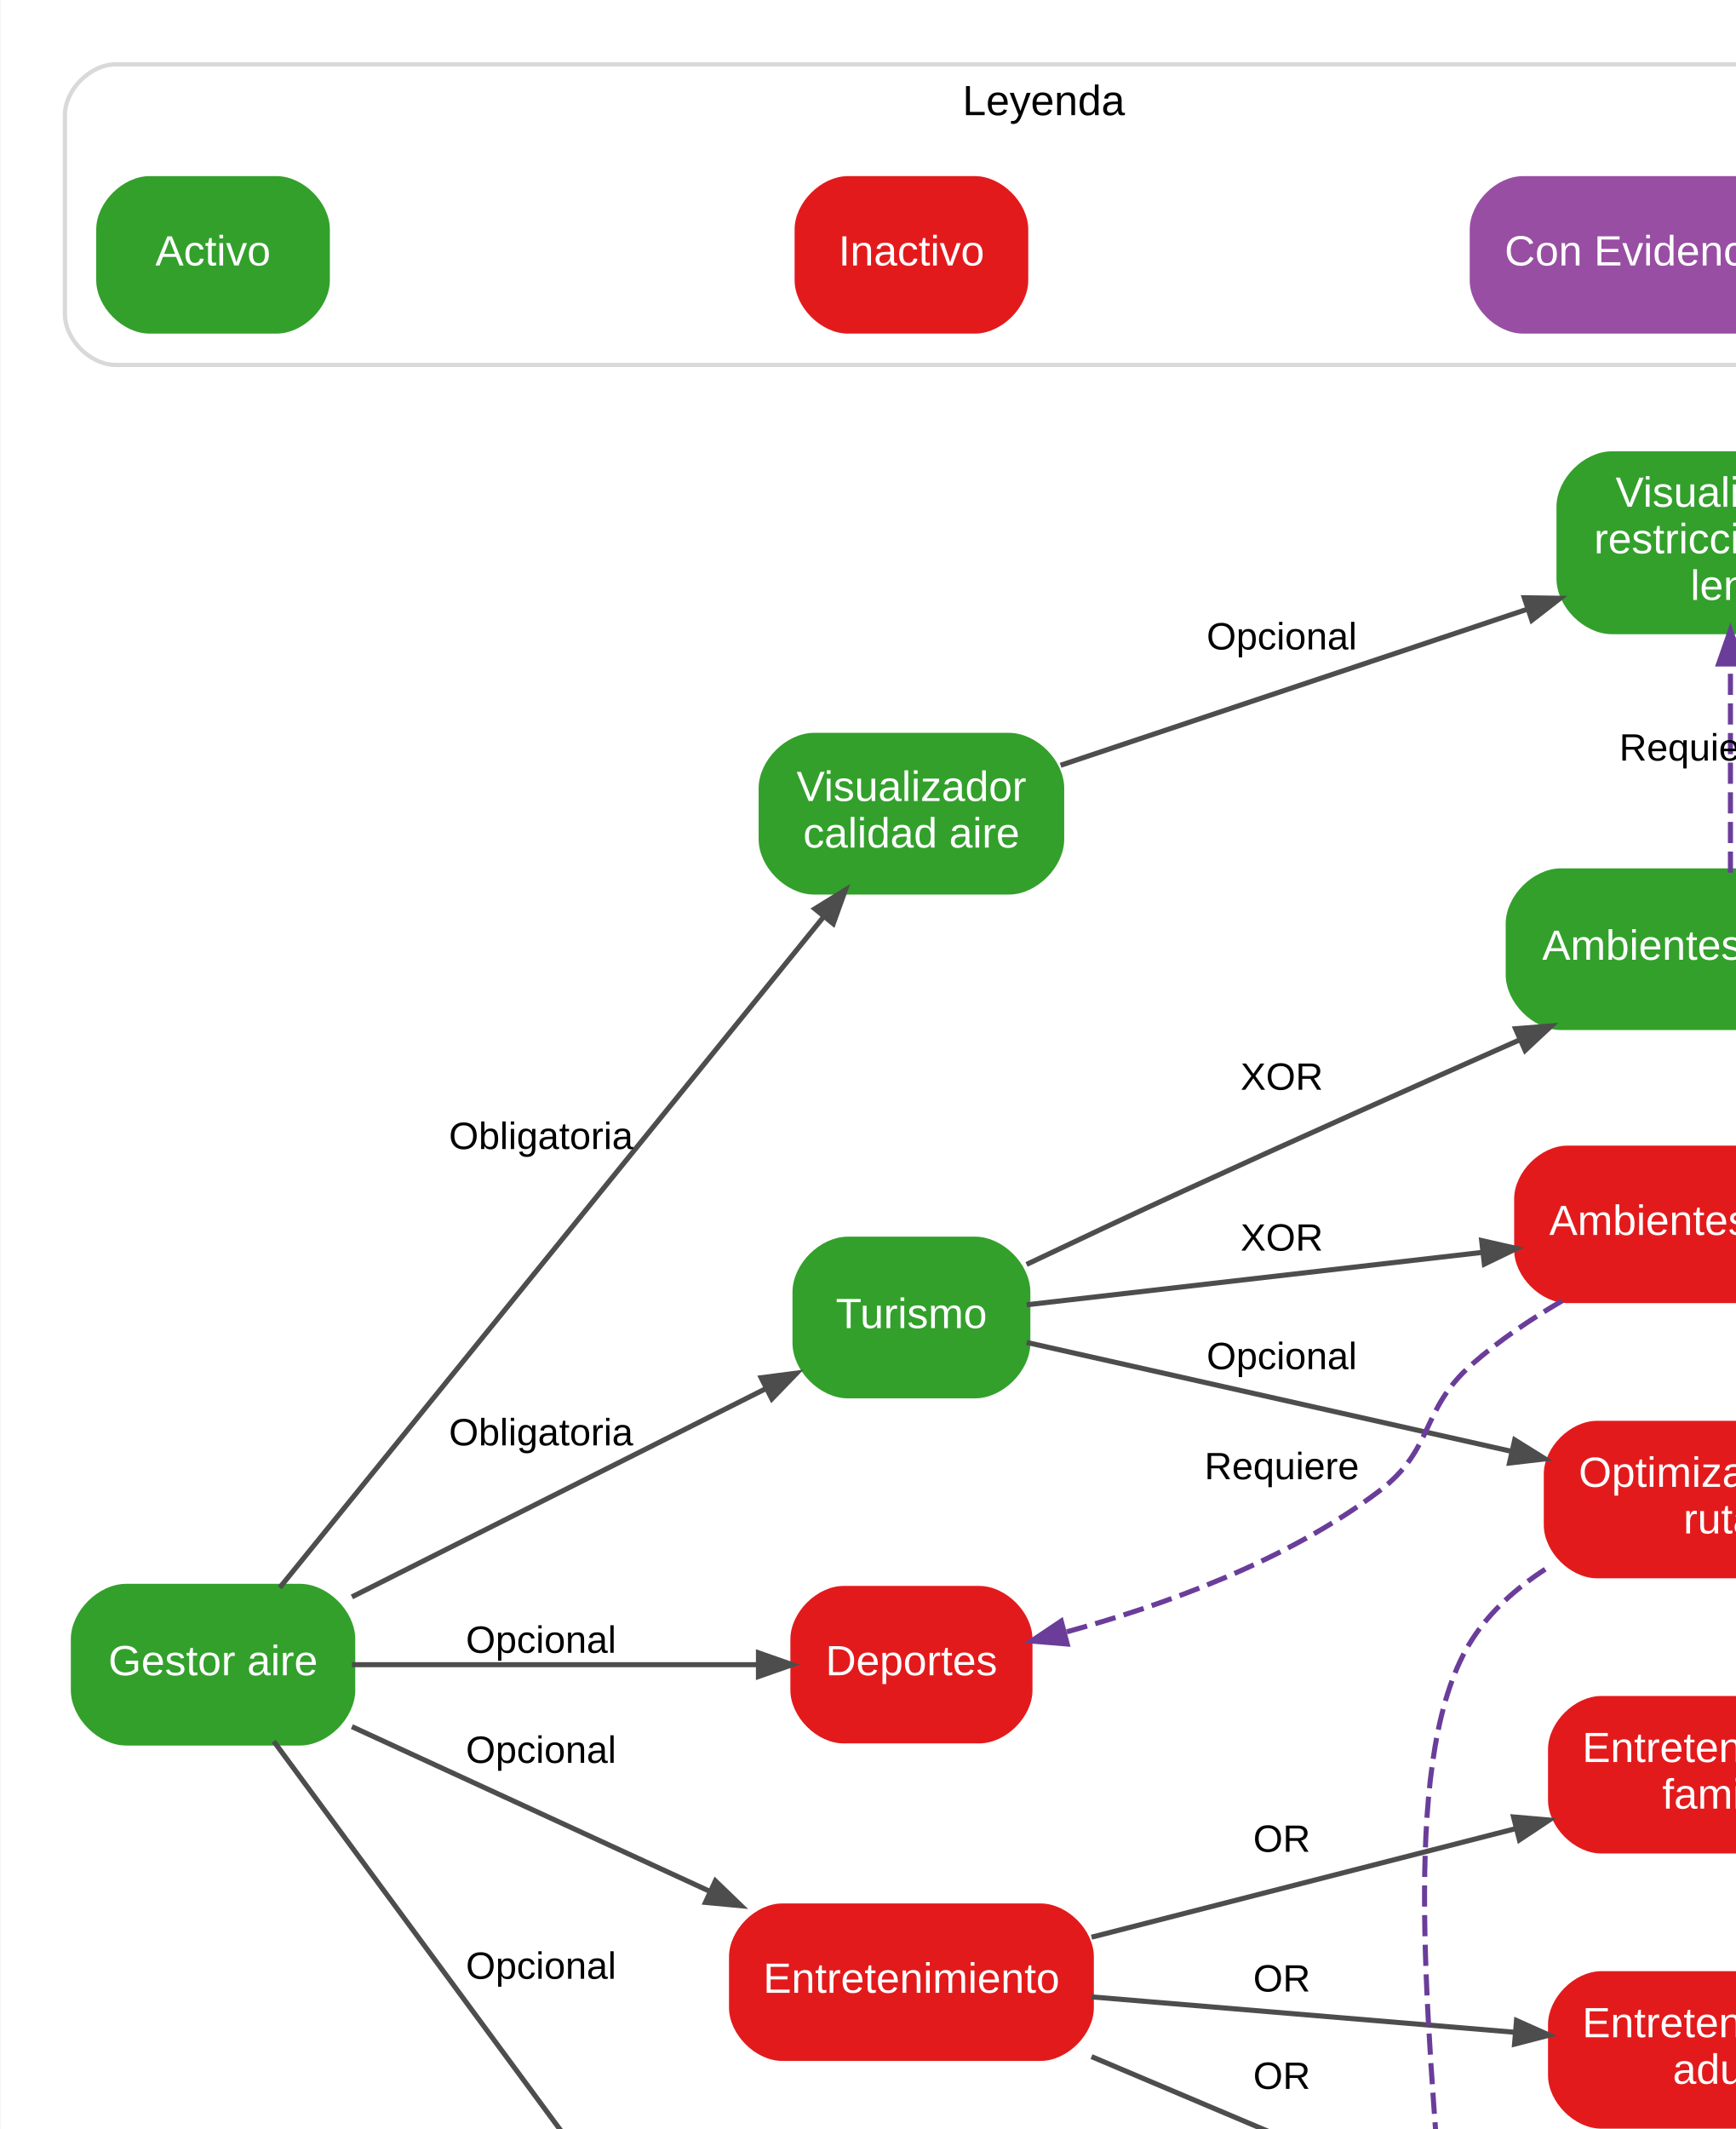
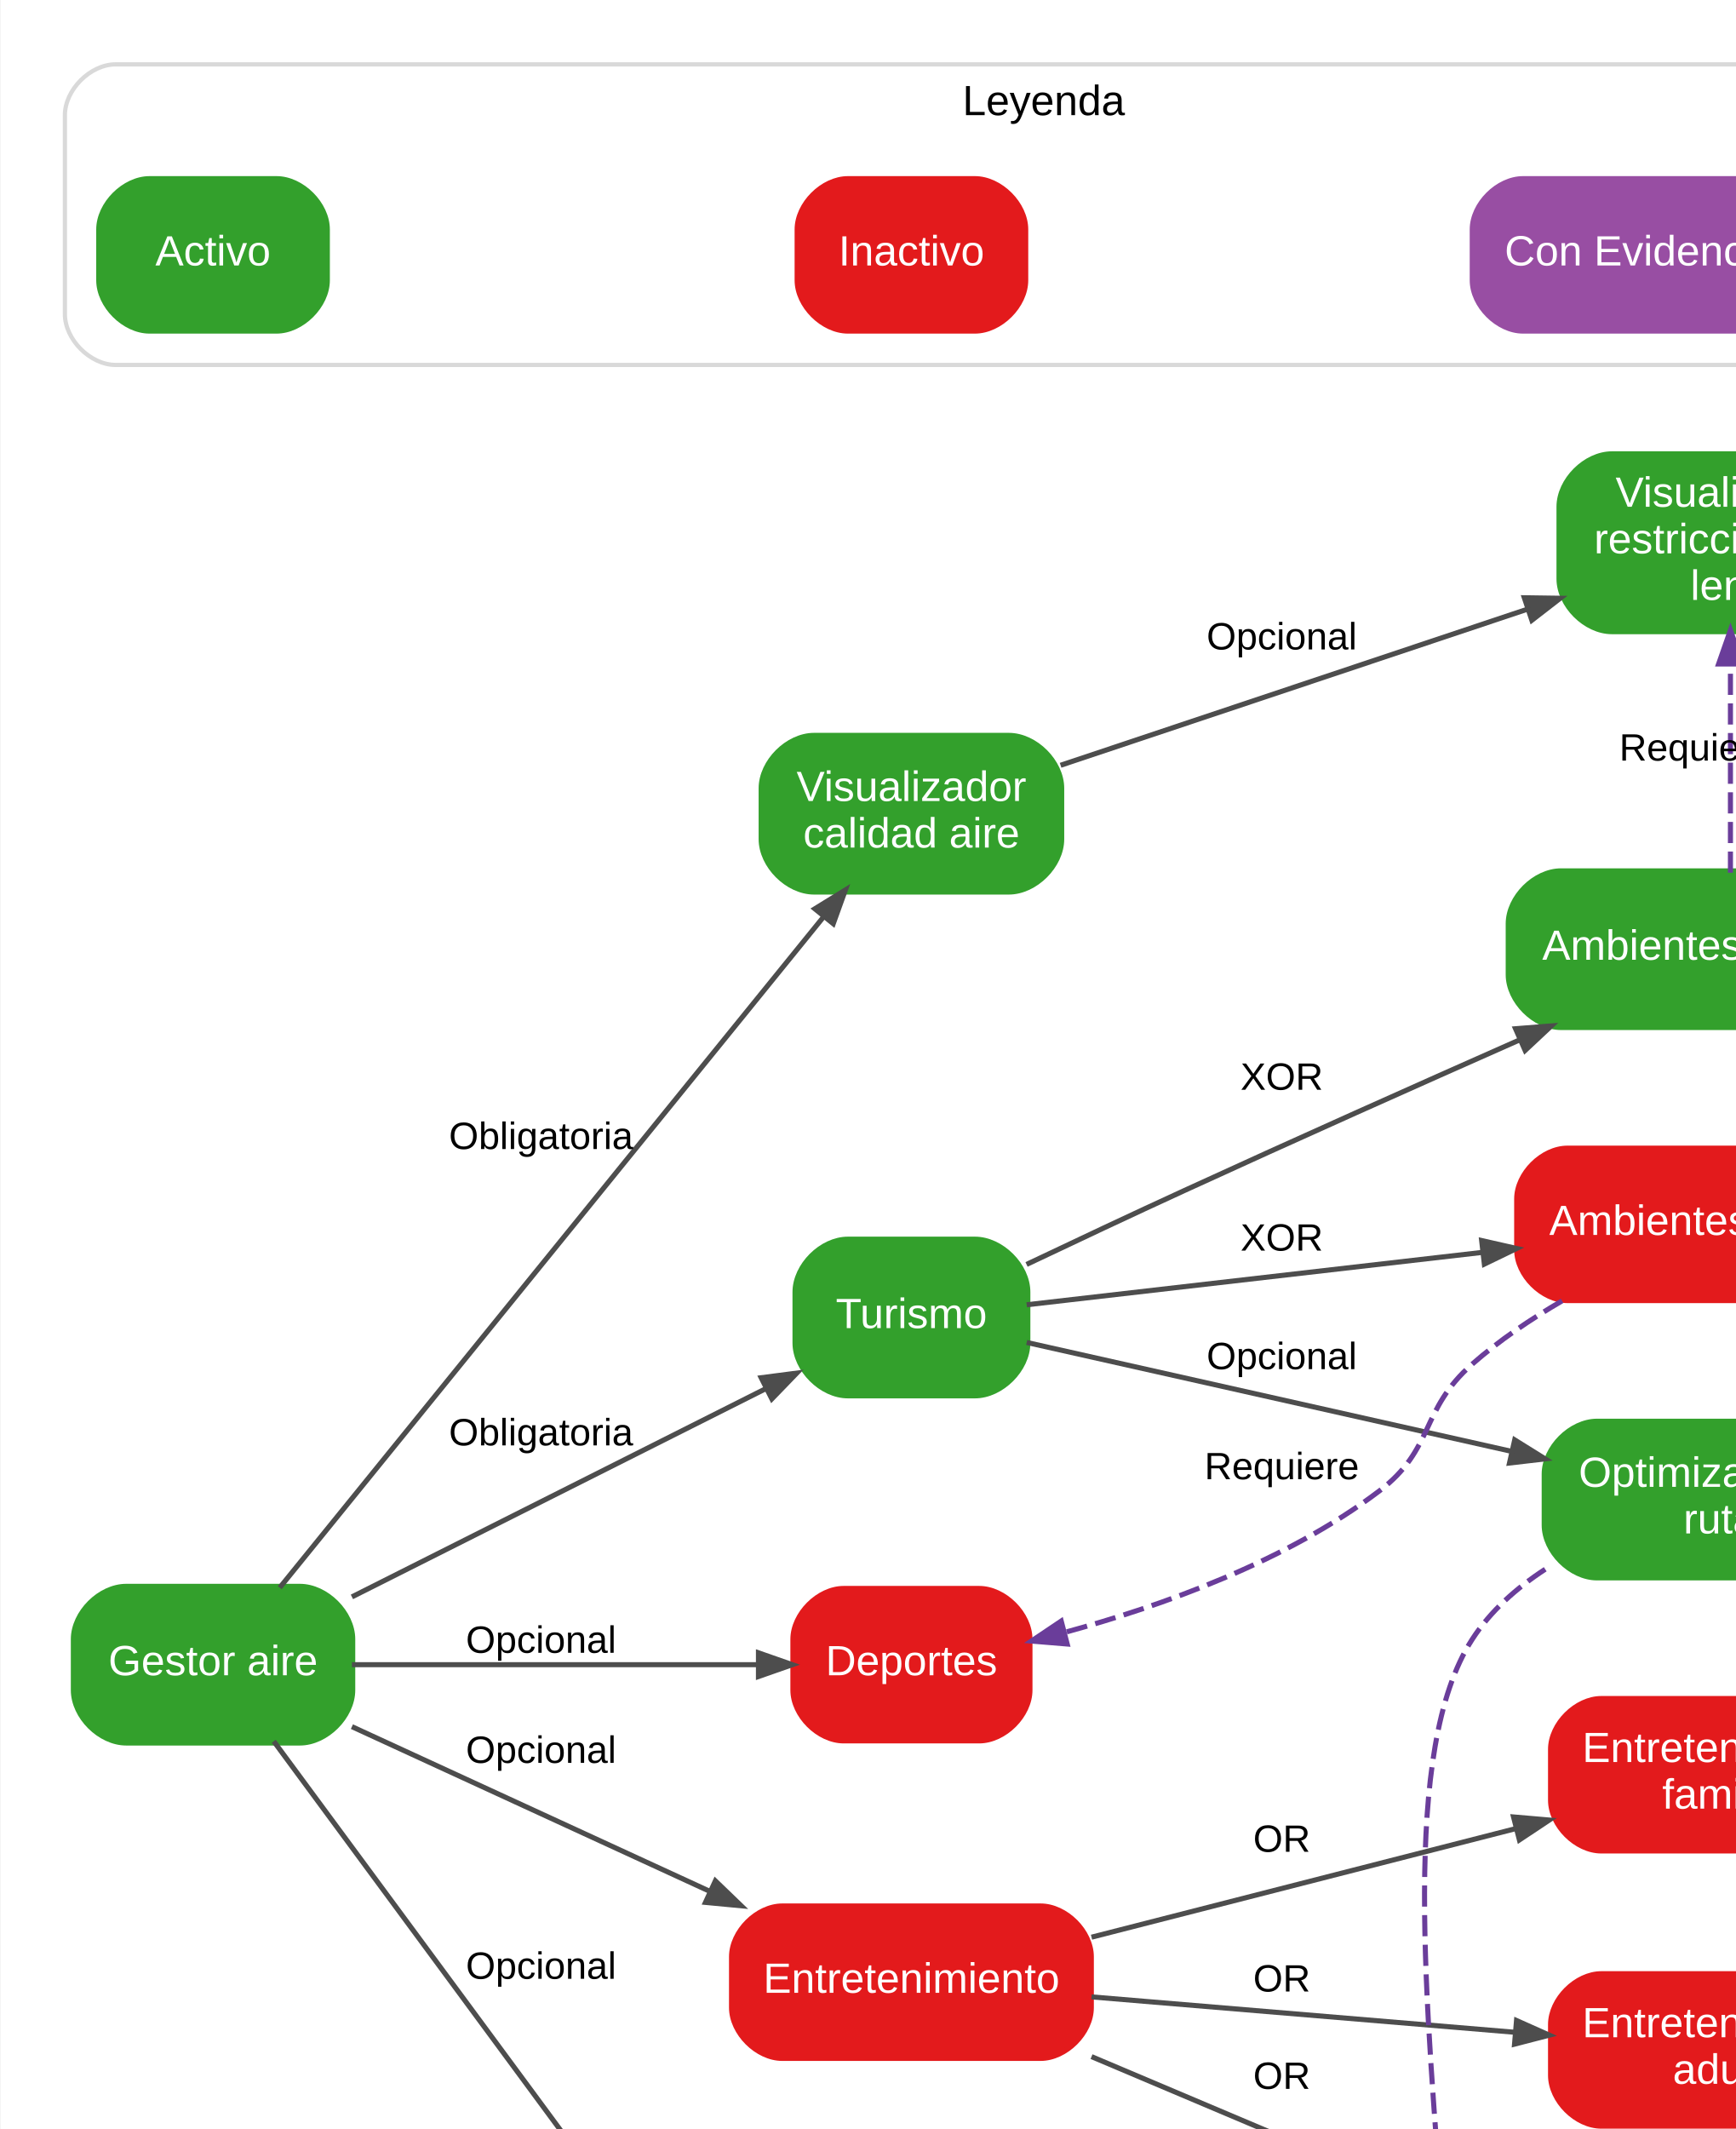
<svg xmlns="http://www.w3.org/2000/svg" width="958pt" height="1175pt" viewBox="0.00 0.00 626.90 769.40">
  <g id="graph0" class="graph" transform="scale(1.53 1.53) rotate(0) translate(7.2 762.2)">
    <polygon fill="white" stroke="transparent" points="-7.2,7.2 -7.2,-762.2 619.7,-762.2 619.7,7.2 -7.2,7.2" />
    <g id="clust1" class="cluster">
      <path fill="none" stroke="#d9d9d9" d="M20,-676C20,-676 458.5,-676 458.5,-676 464.5,-676 470.5,-682 470.5,-688 470.5,-688 470.5,-735 470.5,-735 470.5,-741 464.5,-747 458.5,-747 458.5,-747 20,-747 20,-747 14,-747 8,-741 8,-735 8,-735 8,-688 8,-688 8,-682 14,-676 20,-676" />
      <text text-anchor="middle" x="239.25" y="-735" font-family="Arial" font-size="10.00">Leyenda</text>
    </g>
    <g id="node1" class="node">
      <path fill="#33a02c" stroke="#33a02c" stroke-width="2.2" d="M63.5,-387C63.5,-387 22.5,-387 22.5,-387 16.5,-387 10.5,-381 10.5,-375 10.5,-375 10.5,-363 10.5,-363 10.5,-357 16.5,-351 22.5,-351 22.5,-351 63.5,-351 63.5,-351 69.5,-351 75.5,-357 75.5,-363 75.5,-363 75.5,-375 75.5,-375 75.5,-381 69.5,-387 63.5,-387" />
      <text text-anchor="middle" x="43" y="-366.5" font-family="Arial" font-size="10.00" fill="white">Gestor aire</text>
    </g>
    <g id="node2" class="node">
      <path fill="#33a02c" stroke="#33a02c" stroke-width="2.2" d="M231,-588C231,-588 185,-588 185,-588 179,-588 173,-582 173,-576 173,-576 173,-564 173,-564 173,-558 179,-552 185,-552 185,-552 231,-552 231,-552 237,-552 243,-558 243,-564 243,-564 243,-576 243,-576 243,-582 237,-588 231,-588" />
      <text text-anchor="middle" x="208" y="-573" font-family="Arial" font-size="10.00" fill="white">Visualizador</text>
      <text text-anchor="middle" x="208" y="-562" font-family="Arial" font-size="10.00" fill="white">calidad aire</text>
    </g>
    <g id="edge1" class="edge">
      <path fill="none" stroke="#4d4d4d" stroke-width="1.2" d="M58.75,-387.19C88.15,-423.44 154.05,-504.7 187.18,-545.56" />
      <polygon fill="#4d4d4d" stroke="#4d4d4d" stroke-width="1.2" points="185.18,-547.54 192.4,-551.99 189.53,-544.02 185.18,-547.54" />
      <text text-anchor="middle" x="120.5" y="-490.8" font-family="Arial" font-size="9.00">Obligatoria</text>
    </g>
    <g id="node4" class="node">
      <path fill="#33a02c" stroke="#33a02c" stroke-width="2.2" d="M223,-469C223,-469 193,-469 193,-469 187,-469 181,-463 181,-457 181,-457 181,-445 181,-445 181,-439 187,-433 193,-433 193,-433 223,-433 223,-433 229,-433 235,-439 235,-445 235,-445 235,-457 235,-457 235,-463 229,-469 223,-469" />
      <text text-anchor="middle" x="208" y="-448.5" font-family="Arial" font-size="10.00" fill="white">Turismo</text>
    </g>
    <g id="edge2" class="edge">
      <path fill="none" stroke="#4d4d4d" stroke-width="1.2" d="M75.81,-385.01C103.97,-399.17 144.91,-419.76 173.54,-434.17" />
      <polygon fill="#4d4d4d" stroke="#4d4d4d" stroke-width="1.2" points="172.5,-436.78 180.91,-437.87 175.02,-431.78 172.5,-436.78" />
      <text text-anchor="middle" x="120.5" y="-420.8" font-family="Arial" font-size="9.00">Obligatoria</text>
    </g>
    <g id="node7" class="node">
      <path fill="#e31a1c" stroke="#e31a1c" stroke-width="1.2" d="M224,-387C224,-387 192,-387 192,-387 186,-387 180,-381 180,-375 180,-375 180,-363 180,-363 180,-357 186,-351 192,-351 192,-351 224,-351 224,-351 230,-351 236,-357 236,-363 236,-363 236,-375 236,-375 236,-381 230,-387 224,-387" />
      <text text-anchor="middle" x="208" y="-366.5" font-family="Arial" font-size="10.00" fill="white">Deportes</text>
    </g>
    <g id="edge3" class="edge">
      <path fill="none" stroke="#4d4d4d" stroke-width="1.2" d="M75.81,-369C103.39,-369 143.23,-369 171.77,-369" />
      <polygon fill="#4d4d4d" stroke="#4d4d4d" stroke-width="1.2" points="171.86,-371.8 179.86,-369 171.86,-366.2 171.86,-371.8" />
      <text text-anchor="middle" x="120.5" y="-371.8" font-family="Arial" font-size="9.00">Opcional</text>
    </g>
    <g id="node8" class="node">
      <path fill="#e31a1c" stroke="#e31a1c" stroke-width="1.2" d="M238.5,-312C238.5,-312 177.5,-312 177.5,-312 171.5,-312 165.5,-306 165.5,-300 165.5,-300 165.5,-288 165.5,-288 165.5,-282 171.5,-276 177.5,-276 177.5,-276 238.5,-276 238.5,-276 244.5,-276 250.5,-282 250.5,-288 250.5,-288 250.5,-300 250.5,-300 250.5,-306 244.5,-312 238.5,-312" />
      <text text-anchor="middle" x="208" y="-291.5" font-family="Arial" font-size="10.00" fill="white">Entretenimiento</text>
    </g>
    <g id="edge4" class="edge">
      <path fill="none" stroke="#4d4d4d" stroke-width="1.2" d="M75.81,-354.36C99.87,-343.29 133.25,-327.93 160.32,-315.48" />
      <polygon fill="#4d4d4d" stroke="#4d4d4d" stroke-width="1.2" points="161.68,-317.93 167.78,-312.05 159.34,-312.85 161.68,-317.93" />
      <text text-anchor="middle" x="120.5" y="-345.8" font-family="Arial" font-size="9.00">Opcional</text>
    </g>
    <g id="node12" class="node">
-       <path fill="#e31a1c" stroke="#e31a1c" stroke-width="1.2" d="M223,-166C223,-166 193,-166 193,-166 187,-166 181,-160 181,-154 181,-154 181,-142 181,-142 181,-136 187,-130 193,-130 193,-130 223,-130 223,-130 229,-130 235,-136 235,-142 235,-142 235,-154 235,-154 235,-160 229,-166 223,-166" />
+       <path fill="#33a02c" stroke="#33a02c" stroke-width="2.2" d="M223,-166C223,-166 193,-166 193,-166 187,-166 181,-160 181,-154 181,-154 181,-142 181,-142 181,-136 187,-130 193,-130 193,-130 223,-130 223,-130 229,-130 235,-136 235,-142 235,-142 235,-154 235,-154 235,-160 229,-166 223,-166" />
      <text text-anchor="middle" x="208" y="-145.5" font-family="Arial" font-size="10.00" fill="white">HQC</text>
    </g>
    <g id="edge5" class="edge">
      <path fill="none" stroke="#4d4d4d" stroke-width="1.2" d="M57.34,-350.91C86.48,-311.4 155.88,-217.32 188.91,-172.52" />
      <polygon fill="#4d4d4d" stroke="#4d4d4d" stroke-width="1.2" points="191.21,-174.13 193.71,-166.03 186.7,-170.8 191.21,-174.13" />
      <text text-anchor="middle" x="120.5" y="-294.8" font-family="Arial" font-size="9.00">Opcional</text>
    </g>
    <g id="node3" class="node">
      <path fill="#33a02c" stroke="#33a02c" stroke-width="2.2" d="M429.5,-654.5C429.5,-654.5 373.5,-654.5 373.5,-654.5 367.5,-654.5 361.5,-648.5 361.5,-642.5 361.5,-642.5 361.5,-625.5 361.5,-625.5 361.5,-619.5 367.5,-613.5 373.5,-613.5 373.5,-613.5 429.5,-613.5 429.5,-613.5 435.5,-613.5 441.5,-619.5 441.5,-625.5 441.5,-625.5 441.5,-642.5 441.5,-642.5 441.5,-648.5 435.5,-654.5 429.5,-654.5" />
      <text text-anchor="middle" x="401.5" y="-642.5" font-family="Arial" font-size="10.00" fill="white">Visualizador</text>
      <text text-anchor="middle" x="401.5" y="-631.5" font-family="Arial" font-size="10.00" fill="white">restriccion uso</text>
      <text text-anchor="middle" x="401.5" y="-620.5" font-family="Arial" font-size="10.00" fill="white">lena</text>
    </g>
    <g id="edge6" class="edge">
      <path fill="none" stroke="#4d4d4d" stroke-width="1.2" d="M243.24,-581.44C273.91,-591.69 319.2,-606.83 353.3,-618.23" />
      <polygon fill="#4d4d4d" stroke="#4d4d4d" stroke-width="1.2" points="352.8,-621.01 361.28,-620.89 354.58,-615.7 352.8,-621.01" />
      <text text-anchor="middle" x="295.5" y="-608.8" font-family="Arial" font-size="9.00">Opcional</text>
    </g>
    <g id="node5" class="node">
      <path fill="#33a02c" stroke="#33a02c" stroke-width="2.2" d="M441.5,-556C441.5,-556 361.5,-556 361.5,-556 355.5,-556 349.5,-550 349.5,-544 349.5,-544 349.5,-532 349.5,-532 349.5,-526 355.5,-520 361.5,-520 361.5,-520 441.5,-520 441.5,-520 447.5,-520 453.5,-526 453.5,-532 453.5,-532 453.5,-544 453.5,-544 453.5,-550 447.5,-556 441.5,-556" />
      <text text-anchor="middle" x="401.5" y="-535.5" font-family="Arial" font-size="10.00" fill="white">Ambientes cerrados</text>
    </g>
    <g id="edge7" class="edge">
      <path fill="none" stroke="#4d4d4d" stroke-width="1.2" d="M235.2,-463.54C246.63,-468.97 260.2,-475.36 272.5,-481 298.54,-492.95 327.7,-505.96 351.61,-516.54" />
      <polygon fill="#4d4d4d" stroke="#4d4d4d" stroke-width="1.2" points="350.73,-519.21 359.18,-519.88 352.99,-514.09 350.73,-519.21" />
      <text text-anchor="middle" x="295.5" y="-504.8" font-family="Arial" font-size="9.00">XOR</text>
    </g>
    <g id="node6" class="node">
      <path fill="#e31a1c" stroke="#e31a1c" stroke-width="1.2" d="M440,-491C440,-491 363,-491 363,-491 357,-491 351,-485 351,-479 351,-479 351,-467 351,-467 351,-461 357,-455 363,-455 363,-455 440,-455 440,-455 446,-455 452,-461 452,-467 452,-467 452,-479 452,-479 452,-485 446,-491 440,-491" />
      <text text-anchor="middle" x="401.5" y="-470.5" font-family="Arial" font-size="10.00" fill="white">Ambientes abiertos</text>
    </g>
    <g id="edge8" class="edge">
      <path fill="none" stroke="#4d4d4d" stroke-width="1.2" d="M235.23,-454.01C262.84,-457.19 307.2,-462.28 343.02,-466.4" />
      <polygon fill="#4d4d4d" stroke="#4d4d4d" stroke-width="1.2" points="342.72,-469.18 350.98,-467.31 343.36,-463.62 342.72,-469.18" />
      <text text-anchor="middle" x="295.5" y="-466.8" font-family="Arial" font-size="9.00">XOR</text>
    </g>
    <g id="node19" class="node">
-       <path fill="#e31a1c" stroke="#e31a1c" stroke-width="1.2" d="M433,-426C433,-426 370,-426 370,-426 364,-426 358,-420 358,-414 358,-414 358,-402 358,-402 358,-396 364,-390 370,-390 370,-390 433,-390 433,-390 439,-390 445,-396 445,-402 445,-402 445,-414 445,-414 445,-420 439,-426 433,-426" />
+       <path fill="#33a02c" stroke="#33a02c" stroke-width="2.2" d="M433,-426C433,-426 370,-426 370,-426 364,-426 358,-420 358,-414 358,-414 358,-402 358,-402 358,-396 364,-390 370,-390 370,-390 433,-390 433,-390 439,-390 445,-396 445,-402 445,-402 445,-414 445,-414 445,-420 439,-426 433,-426" />
      <text text-anchor="middle" x="401.5" y="-411" font-family="Arial" font-size="10.00" fill="white">Optimizacion de</text>
      <text text-anchor="middle" x="401.5" y="-400" font-family="Arial" font-size="10.00" fill="white">rutas</text>
    </g>
    <g id="edge9" class="edge">
      <path fill="none" stroke="#4d4d4d" stroke-width="1.2" d="M235.23,-445.11C264.56,-438.52 312.77,-427.7 349.58,-419.43" />
      <polygon fill="#4d4d4d" stroke="#4d4d4d" stroke-width="1.2" points="350.53,-422.09 357.72,-417.61 349.3,-416.63 350.53,-422.09" />
      <text text-anchor="middle" x="295.5" y="-438.8" font-family="Arial" font-size="9.00">Opcional</text>
    </g>
    <g id="edge10" class="edge">
      <path fill="none" stroke="#6a3d9a" stroke-width="1.2" stroke-dasharray="5,2" d="M401.5,-556.06C401.5,-569.93 401.5,-589.37 401.5,-605.36" />
      <polygon fill="#6a3d9a" stroke="#6a3d9a" stroke-width="1.2" points="398.7,-605.36 401.5,-613.36 404.3,-605.36 398.7,-605.36" />
      <text text-anchor="middle" x="393.5" y="-582.55" font-family="Arial" font-size="9.00">Requiere</text>
    </g>
    <g id="edge11" class="edge">
      <path fill="none" stroke="#6a3d9a" stroke-width="1.2" stroke-dasharray="5,2" d="M361.72,-454.93C354.28,-450.59 346.84,-445.57 340.5,-440 328.07,-429.09 331.68,-419.98 318.5,-410 296.5,-393.34 266.98,-382.81 244.13,-376.6" />
      <polygon fill="#6a3d9a" stroke="#6a3d9a" stroke-width="1.2" points="244.8,-373.88 236.35,-374.58 243.39,-379.3 244.8,-373.88" />
      <text text-anchor="middle" x="295.5" y="-412.8" font-family="Arial" font-size="9.00">Requiere</text>
    </g>
    <g id="node9" class="node">
      <path fill="#e31a1c" stroke="#e31a1c" stroke-width="1.2" d="M432,-361C432,-361 371,-361 371,-361 365,-361 359,-355 359,-349 359,-349 359,-337 359,-337 359,-331 365,-325 371,-325 371,-325 432,-325 432,-325 438,-325 444,-331 444,-337 444,-337 444,-349 444,-349 444,-355 438,-361 432,-361" />
      <text text-anchor="middle" x="401.5" y="-346" font-family="Arial" font-size="10.00" fill="white">Entretenimiento</text>
      <text text-anchor="middle" x="401.5" y="-335" font-family="Arial" font-size="10.00" fill="white">familiar</text>
    </g>
    <g id="edge12" class="edge">
      <path fill="none" stroke="#4d4d4d" stroke-width="1.2" d="M250.55,-304.63C279.94,-312.15 319.48,-322.27 350.58,-330.23" />
      <polygon fill="#4d4d4d" stroke="#4d4d4d" stroke-width="1.2" points="350.25,-333.03 358.7,-332.3 351.64,-327.61 350.25,-333.03" />
      <text text-anchor="middle" x="295.5" y="-324.8" font-family="Arial" font-size="9.00">OR</text>
    </g>
    <g id="node10" class="node">
      <path fill="#e31a1c" stroke="#e31a1c" stroke-width="1.2" d="M432,-296C432,-296 371,-296 371,-296 365,-296 359,-290 359,-284 359,-284 359,-272 359,-272 359,-266 365,-260 371,-260 371,-260 432,-260 432,-260 438,-260 444,-266 444,-272 444,-272 444,-284 444,-284 444,-290 438,-296 432,-296" />
      <text text-anchor="middle" x="401.5" y="-281" font-family="Arial" font-size="10.00" fill="white">Entretenimiento</text>
      <text text-anchor="middle" x="401.5" y="-270" font-family="Arial" font-size="10.00" fill="white">adulto</text>
    </g>
    <g id="edge13" class="edge">
      <path fill="none" stroke="#4d4d4d" stroke-width="1.2" d="M250.55,-290.53C279.94,-288.07 319.48,-284.77 350.58,-282.17" />
      <polygon fill="#4d4d4d" stroke="#4d4d4d" stroke-width="1.2" points="350.96,-284.95 358.7,-281.49 350.49,-279.37 350.96,-284.95" />
      <text text-anchor="middle" x="295.5" y="-291.8" font-family="Arial" font-size="9.00">OR</text>
    </g>
    <g id="node11" class="node">
      <path fill="#e31a1c" stroke="#e31a1c" stroke-width="1.2" d="M432,-231C432,-231 371,-231 371,-231 365,-231 359,-225 359,-219 359,-219 359,-207 359,-207 359,-201 365,-195 371,-195 371,-195 432,-195 432,-195 438,-195 444,-201 444,-207 444,-207 444,-219 444,-219 444,-225 438,-231 432,-231" />
      <text text-anchor="middle" x="401.5" y="-216" font-family="Arial" font-size="10.00" fill="white">Entretenimiento</text>
      <text text-anchor="middle" x="401.5" y="-205" font-family="Arial" font-size="10.00" fill="white">tercera edad</text>
    </g>
    <g id="edge14" class="edge">
      <path fill="none" stroke="#4d4d4d" stroke-width="1.2" d="M250.55,-276.42C280.06,-263.94 319.81,-247.13 350.97,-233.95" />
      <polygon fill="#4d4d4d" stroke="#4d4d4d" stroke-width="1.2" points="352.42,-236.38 358.7,-230.68 350.24,-231.22 352.42,-236.38" />
      <text text-anchor="middle" x="295.5" y="-268.8" font-family="Arial" font-size="9.00">OR</text>
    </g>
    <g id="node13" class="node">
-       <path fill="#e31a1c" stroke="#e31a1c" stroke-width="1.2" d="M417,-166C417,-166 386,-166 386,-166 380,-166 374,-160 374,-154 374,-154 374,-142 374,-142 374,-136 380,-130 386,-130 386,-130 417,-130 417,-130 423,-130 429,-136 429,-142 429,-142 429,-154 429,-154 429,-160 423,-166 417,-166" />
+       <path fill="#33a02c" stroke="#33a02c" stroke-width="2.2" d="M417,-166C417,-166 386,-166 386,-166 380,-166 374,-160 374,-154 374,-154 374,-142 374,-142 374,-136 380,-130 386,-130 386,-130 417,-130 417,-130 423,-130 429,-136 429,-142 429,-142 429,-154 429,-154 429,-160 423,-166 417,-166" />
      <text text-anchor="middle" x="401.5" y="-145.5" font-family="Arial" font-size="10.00" fill="white">Backend</text>
    </g>
    <g id="edge15" class="edge">
      <path fill="none" stroke="#4d4d4d" stroke-width="1.2" d="M235.23,-148C269.13,-148 328.26,-148 365.84,-148" />
      <polygon fill="#4d4d4d" stroke="#4d4d4d" stroke-width="1.2" points="365.98,-150.8 373.98,-148 365.98,-145.2 365.98,-150.8" />
      <text text-anchor="middle" x="295.5" y="-150.8" font-family="Arial" font-size="9.00">Obligatoria</text>
    </g>
    <g id="node14" class="node">
-       <path fill="#e31a1c" stroke="#e31a1c" stroke-width="1.2" d="M418.5,-101C418.5,-101 384.5,-101 384.5,-101 378.5,-101 372.5,-95 372.5,-89 372.5,-89 372.5,-77 372.5,-77 372.5,-71 378.5,-65 384.5,-65 384.5,-65 418.5,-65 418.5,-65 424.5,-65 430.5,-71 430.5,-77 430.5,-77 430.5,-89 430.5,-89 430.5,-95 424.5,-101 418.5,-101" />
+       <path fill="#33a02c" stroke="#33a02c" stroke-width="2.2" d="M418.5,-101C418.5,-101 384.5,-101 384.5,-101 378.5,-101 372.5,-95 372.5,-89 372.5,-89 372.5,-77 372.5,-77 372.5,-71 378.5,-65 384.5,-65 384.5,-65 418.5,-65 418.5,-65 424.5,-65 430.5,-71 430.5,-77 430.5,-77 430.5,-89 430.5,-89 430.5,-95 424.5,-101 418.5,-101" />
      <text text-anchor="middle" x="401.5" y="-80.5" font-family="Arial" font-size="10.00" fill="white">Algoritmo</text>
    </g>
    <g id="edge16" class="edge">
      <path fill="none" stroke="#4d4d4d" stroke-width="1.2" d="M235.23,-139.1C268.79,-127.7 327.09,-107.92 364.72,-95.15" />
      <polygon fill="#4d4d4d" stroke="#4d4d4d" stroke-width="1.2" points="365.74,-97.76 372.42,-92.53 363.94,-92.45 365.74,-97.76" />
      <text text-anchor="middle" x="295.5" y="-128.8" font-family="Arial" font-size="9.00">Obligatoria</text>
    </g>
    <g id="node15" class="node">
      <path fill="#e31a1c" stroke="#e31a1c" stroke-width="1.2" d="M600.5,-231C600.5,-231 538.5,-231 538.5,-231 532.5,-231 526.5,-225 526.5,-219 526.5,-219 526.5,-207 526.5,-207 526.5,-201 532.5,-195 538.5,-195 538.5,-195 600.5,-195 600.5,-195 606.5,-195 612.5,-201 612.5,-207 612.5,-207 612.5,-219 612.5,-219 612.5,-225 606.5,-231 600.5,-231" />
      <text text-anchor="middle" x="569.5" y="-210.5" font-family="Arial" font-size="10.00" fill="white">Qiskit Simulator</text>
    </g>
    <g id="edge17" class="edge">
      <path fill="none" stroke="#4d4d4d" stroke-width="1.2" d="M429.17,-158.44C453.23,-167.87 489.25,-181.97 518.64,-193.48" />
      <polygon fill="#4d4d4d" stroke="#4d4d4d" stroke-width="1.2" points="517.88,-196.18 526.35,-196.49 519.92,-190.97 517.88,-196.18" />
      <text text-anchor="middle" x="494.5" y="-189.8" font-family="Arial" font-size="9.00">XOR</text>
    </g>
    <g id="node16" class="node">
-       <path fill="#e31a1c" stroke="#e31a1c" stroke-width="1.2" d="M597,-166C597,-166 542,-166 542,-166 536,-166 530,-160 530,-154 530,-154 530,-142 530,-142 530,-136 536,-130 542,-130 542,-130 597,-130 597,-130 603,-130 609,-136 609,-142 609,-142 609,-154 609,-154 609,-160 603,-166 597,-166" />
+       <path fill="#33a02c" stroke="#33a02c" stroke-width="2.2" d="M597,-166C597,-166 542,-166 542,-166 536,-166 530,-160 530,-154 530,-154 530,-142 530,-142 530,-136 536,-130 542,-130 542,-130 597,-130 597,-130 603,-130 609,-136 609,-142 609,-142 609,-154 609,-154 609,-160 603,-166 597,-166" />
      <text text-anchor="middle" x="569.5" y="-145.5" font-family="Arial" font-size="10.00" fill="white">Cirq Simulator</text>
    </g>
    <g id="edge18" class="edge">
      <path fill="none" stroke="#4d4d4d" stroke-width="1.2" d="M429.17,-148C454.05,-148 491.72,-148 521.62,-148" />
      <polygon fill="#4d4d4d" stroke="#4d4d4d" stroke-width="1.2" points="521.83,-150.8 529.83,-148 521.83,-145.2 521.83,-150.8" />
      <text text-anchor="middle" x="494.5" y="-150.8" font-family="Arial" font-size="9.00">XOR</text>
    </g>
    <g id="node17" class="node">
-       <path fill="#e31a1c" stroke="#e31a1c" stroke-width="1.2" d="M584.5,-101C584.5,-101 554.5,-101 554.5,-101 548.5,-101 542.5,-95 542.5,-89 542.5,-89 542.5,-77 542.5,-77 542.5,-71 548.5,-65 554.5,-65 554.5,-65 584.5,-65 584.5,-65 590.5,-65 596.5,-71 596.5,-77 596.5,-77 596.5,-89 596.5,-89 596.5,-95 590.5,-101 584.5,-101" />
+       <path fill="#33a02c" stroke="#33a02c" stroke-width="2.2" d="M584.5,-101C584.5,-101 554.5,-101 554.5,-101 548.5,-101 542.5,-95 542.5,-89 542.5,-89 542.5,-77 542.5,-77 542.5,-71 548.5,-65 554.5,-65 554.5,-65 584.5,-65 584.5,-65 590.5,-65 596.5,-71 596.5,-77 596.5,-77 596.5,-89 596.5,-89 596.5,-95 590.5,-101 584.5,-101" />
      <text text-anchor="middle" x="569.5" y="-80.5" font-family="Arial" font-size="10.00" fill="white">QAOA</text>
    </g>
    <g id="edge19" class="edge">
      <path fill="none" stroke="#4d4d4d" stroke-width="1.2" d="M430.66,-83C459.24,-83 503.52,-83 534.14,-83" />
      <polygon fill="#4d4d4d" stroke="#4d4d4d" stroke-width="1.2" points="534.39,-85.8 542.39,-83 534.39,-80.2 534.39,-85.8" />
      <text text-anchor="middle" x="494.5" y="-85.8" font-family="Arial" font-size="9.00">XOR</text>
    </g>
    <g id="node18" class="node">
      <path fill="#e31a1c" stroke="#e31a1c" stroke-width="1.2" d="M584.5,-36C584.5,-36 554.5,-36 554.5,-36 548.5,-36 542.5,-30 542.5,-24 542.5,-24 542.5,-12 542.5,-12 542.5,-6 548.5,0 554.5,0 554.5,0 584.5,0 584.5,0 590.5,0 596.5,-6 596.5,-12 596.5,-12 596.5,-24 596.5,-24 596.5,-30 590.5,-36 584.5,-36" />
      <text text-anchor="middle" x="569.5" y="-15.5" font-family="Arial" font-size="10.00" fill="white">VQE</text>
    </g>
    <g id="edge20" class="edge">
      <path fill="none" stroke="#4d4d4d" stroke-width="1.2" d="M430.66,-71.97C459.48,-60.69 504.28,-43.15 534.92,-31.15" />
      <polygon fill="#4d4d4d" stroke="#4d4d4d" stroke-width="1.2" points="535.97,-33.75 542.39,-28.22 533.92,-28.53 535.97,-33.75" />
      <text text-anchor="middle" x="494.5" y="-53.8" font-family="Arial" font-size="9.00">XOR</text>
    </g>
    <g id="edge21" class="edge">
      <path fill="none" stroke="#6a3d9a" stroke-width="1.2" stroke-dasharray="5,2" d="M357.74,-391.54C350.99,-387.14 344.82,-381.69 340.5,-375 306.65,-322.56 364.33,-137.37 318.5,-95 292.77,-71.21 254.39,-100.53 230.57,-124.1" />
      <polygon fill="#6a3d9a" stroke="#6a3d9a" stroke-width="1.2" points="228.45,-122.27 224.84,-129.94 232.44,-126.19 228.45,-122.27" />
      <text text-anchor="middle" x="295.5" y="-97.8" font-family="Arial" font-size="9.00">Requiere</text>
    </g>
    <g id="node20" class="node">
      <path fill="#33a02c" stroke="#33a02c" stroke-width="1.2" d="M58,-720C58,-720 28,-720 28,-720 22,-720 16,-714 16,-708 16,-708 16,-696 16,-696 16,-690 22,-684 28,-684 28,-684 58,-684 58,-684 64,-684 70,-690 70,-696 70,-696 70,-708 70,-708 70,-714 64,-720 58,-720" />
      <text text-anchor="middle" x="43" y="-699.5" font-family="Arial" font-size="10.00" fill="white">Activo</text>
    </g>
    <g id="node21" class="node">
      <path fill="#e31a1c" stroke="#e31a1c" stroke-width="1.2" d="M223,-720C223,-720 193,-720 193,-720 187,-720 181,-714 181,-708 181,-708 181,-696 181,-696 181,-690 187,-684 193,-684 193,-684 223,-684 223,-684 229,-684 235,-690 235,-696 235,-696 235,-708 235,-708 235,-714 229,-720 223,-720" />
      <text text-anchor="middle" x="208" y="-699.5" font-family="Arial" font-size="10.00" fill="white">Inactivo</text>
    </g>
    <g id="node22" class="node">
      <path fill="#984ea3" stroke="#984ea3" stroke-width="1.2" d="M450.5,-720C450.5,-720 352.5,-720 352.5,-720 346.5,-720 340.5,-714 340.5,-708 340.5,-708 340.5,-696 340.5,-696 340.5,-690 346.5,-684 352.5,-684 352.5,-684 450.5,-684 450.5,-684 456.5,-684 462.5,-690 462.5,-696 462.5,-696 462.5,-708 462.5,-708 462.5,-714 456.5,-720 450.5,-720" />
      <text text-anchor="middle" x="401.5" y="-699.5" font-family="Arial" font-size="10.00" fill="white">Con Evidencia Cuántica</text>
    </g>
  </g>
</svg>
